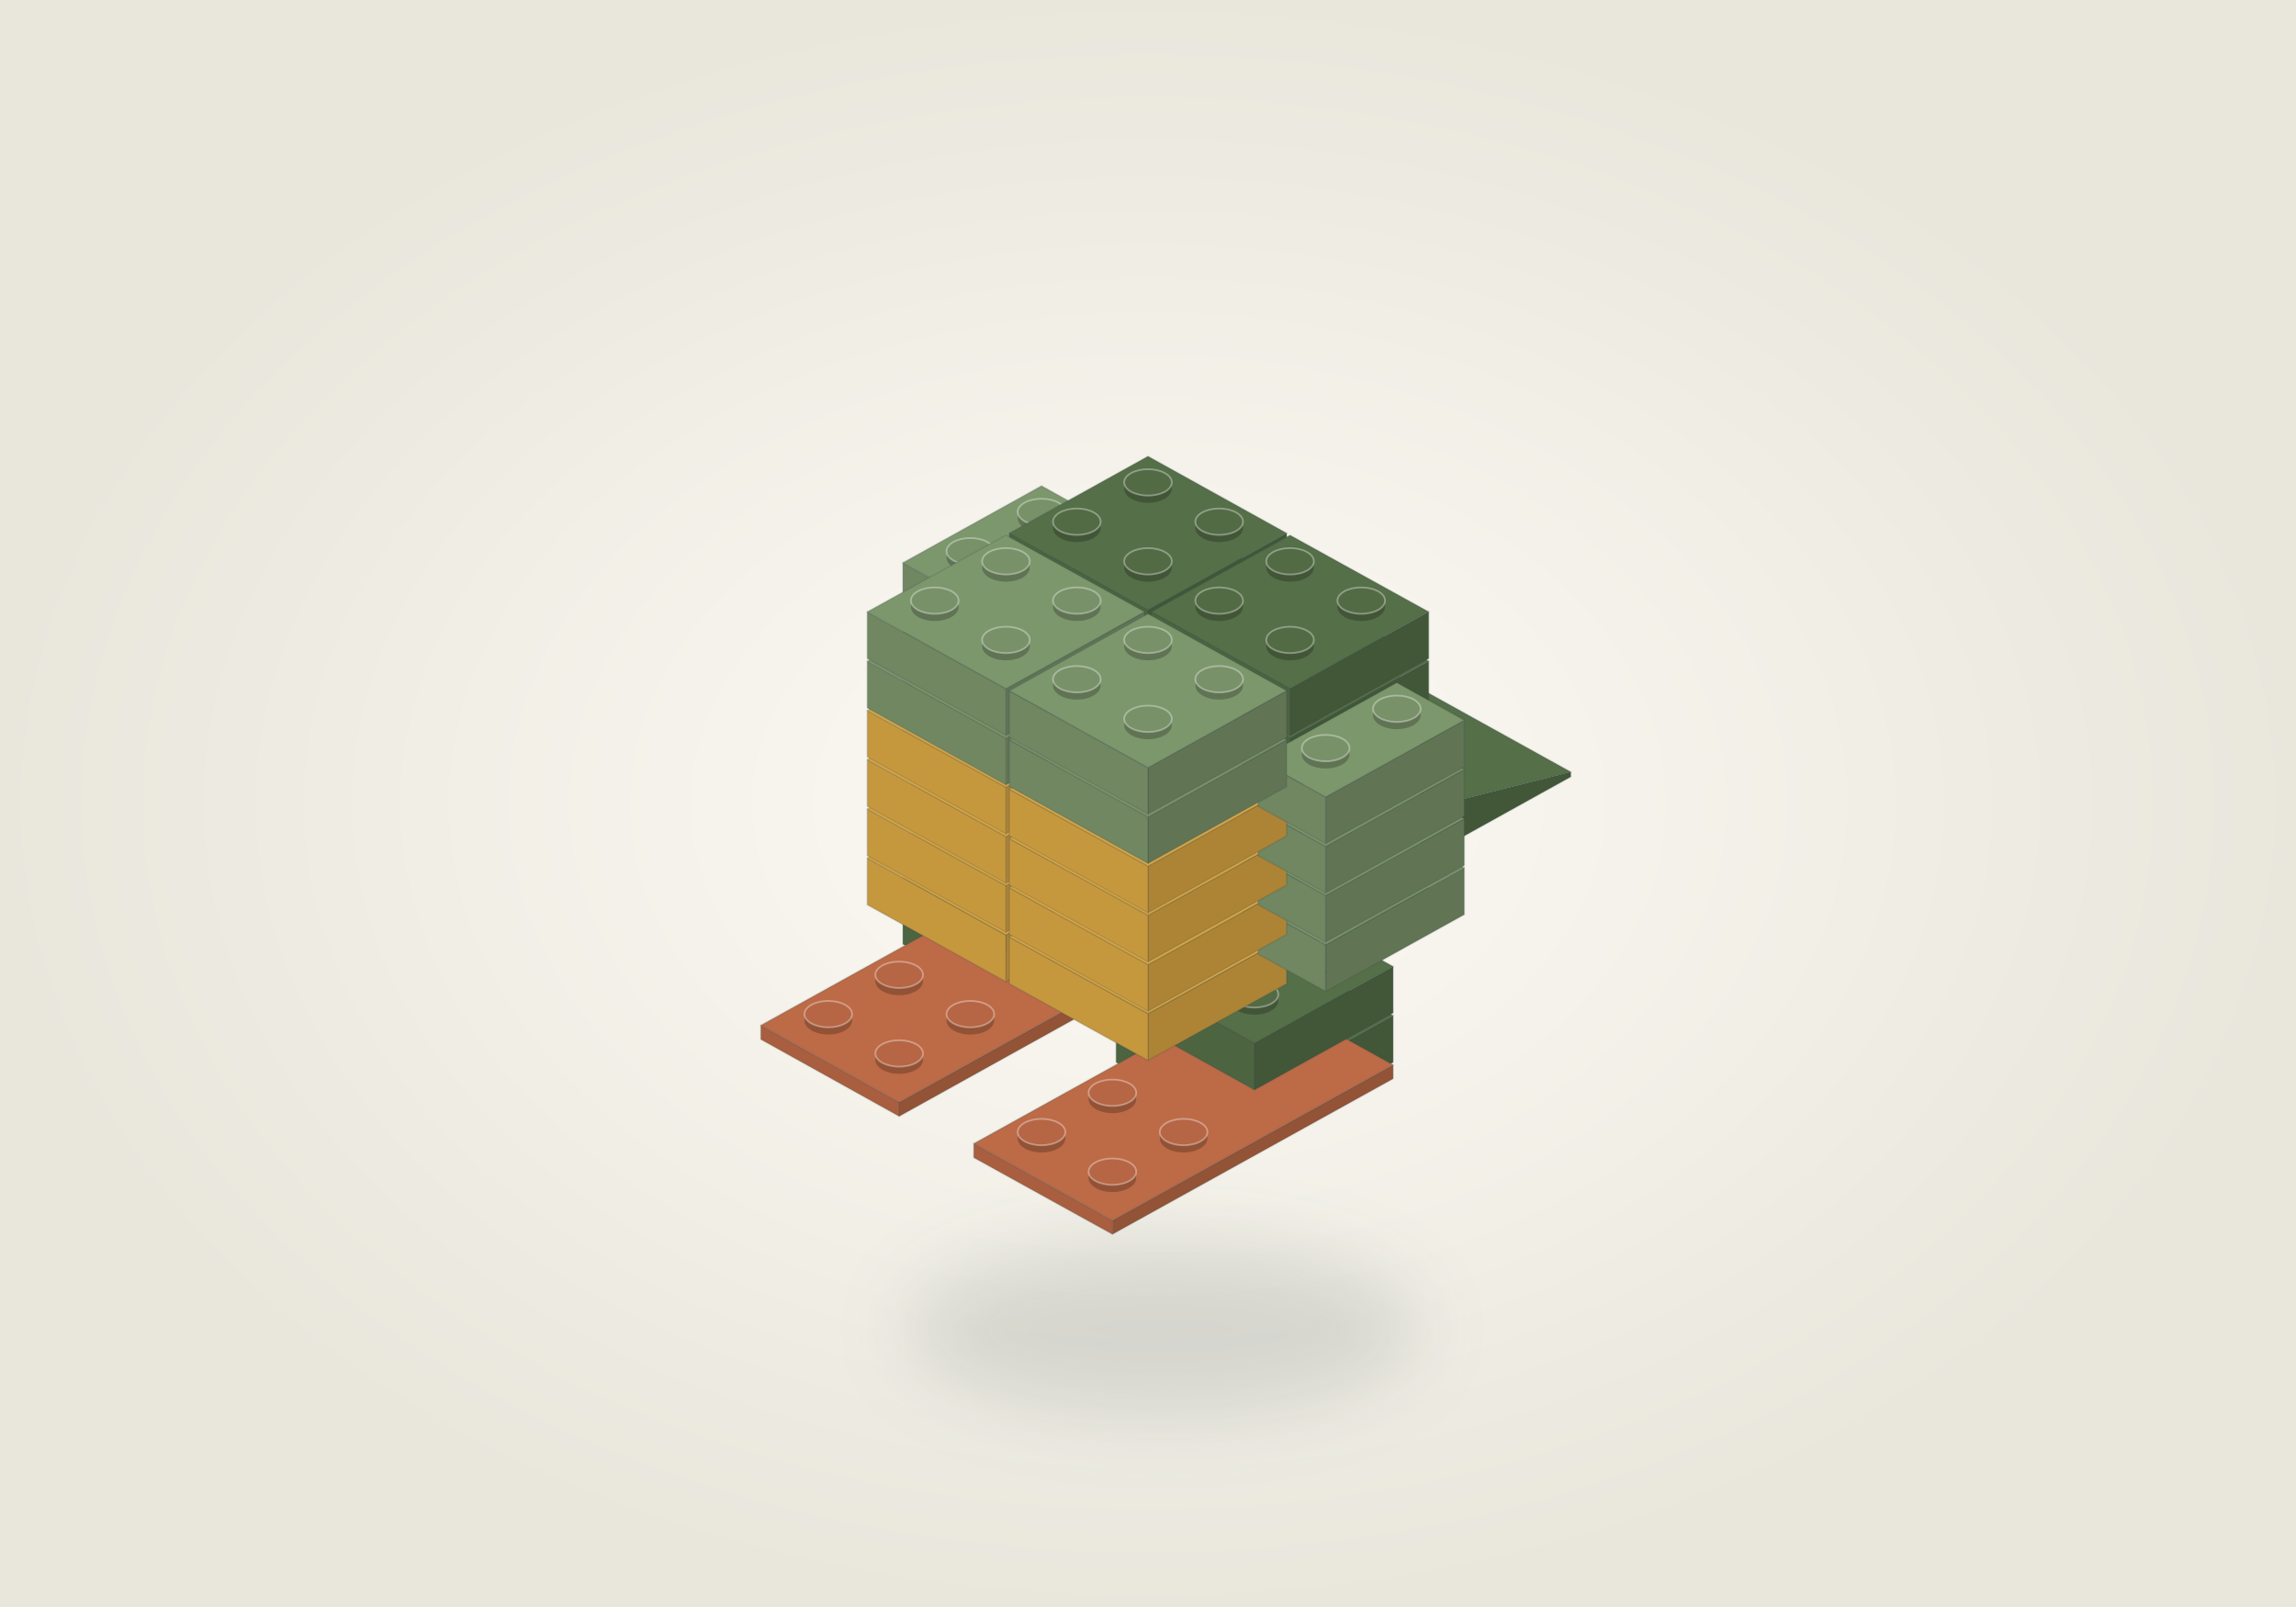
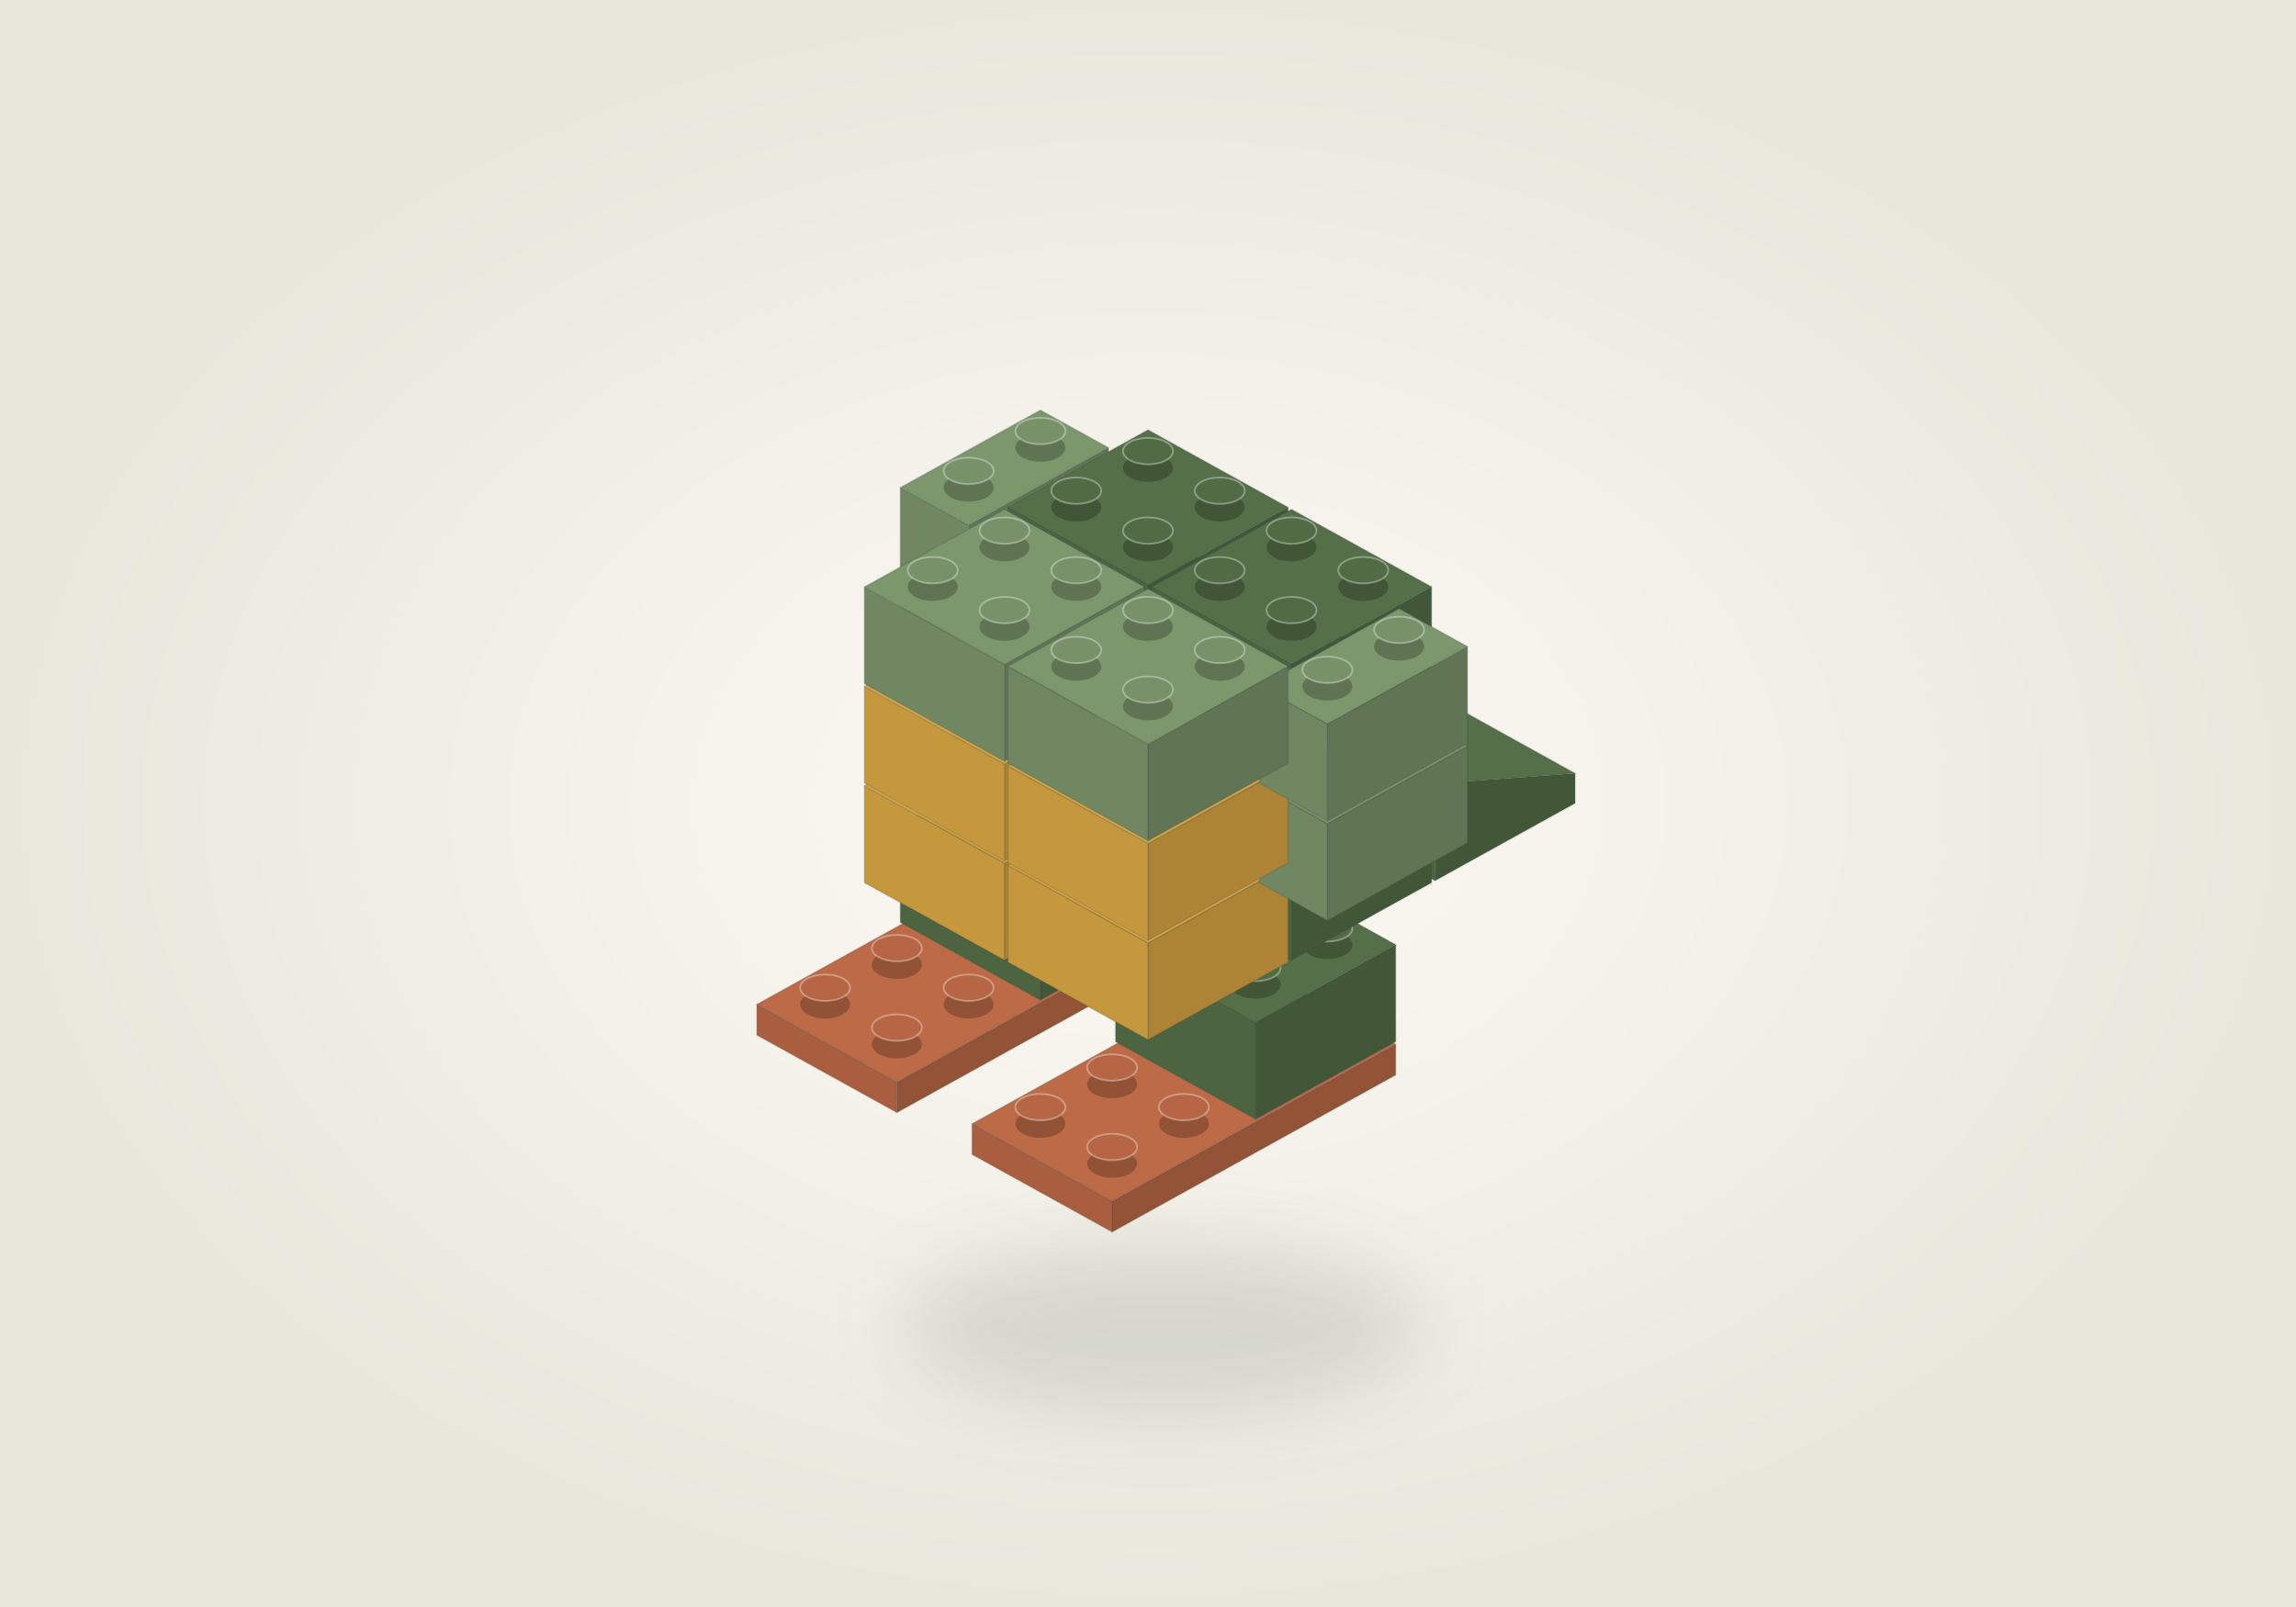
<svg xmlns="http://www.w3.org/2000/svg" width="800" height="560" viewBox="0 0 800 560" role="img" aria-label="Moss &amp; mischief">
  <style>.p{stroke:#344248;stroke-opacity:.17;stroke-width:.55;stroke-linejoin:round}</style>
  <defs>
    <g id="stud">
-       <ellipse cy="1.1" rx="8.3" ry="4.9" fill="currentColor" />
-       <ellipse cy="1.1" rx="8.3" ry="4.9" fill="#000" opacity=".2" />
-       <ellipse cy="-1.1" rx="8.3" ry="4.6" fill="currentColor" stroke="#fff" stroke-opacity=".35" stroke-width=".6" />
+       <ellipse cy="2.9" rx="8.7" ry="4.9" fill="currentColor" />
+       <ellipse cy="2.9" rx="8.7" ry="4.9" fill="#000" opacity=".2" />
+       <ellipse cy="-2.9" rx="8.7" ry="4.6" fill="currentColor" stroke="#fff" stroke-opacity=".35" stroke-width=".6" />
    </g>
    <radialGradient id="bg">
      <stop stop-color="#FCFAF4" />
      <stop offset="1" stop-color="#E9E7DC" />
    </radialGradient>
    <filter id="shadow" x="-.3" y="-.5" width="1.6" height="2">
      <feGaussianBlur stdDeviation="13" />
    </filter>
  </defs>
  <path fill="url(#bg)" d="M0 0H800V560H0Z" />
-   <ellipse cx="405" cy="463.1" rx="89.2" ry="30" fill="#344248" opacity=".14" filter="url(#shadow)" />
-   <path d="M411.1,329L362.9,355.8L362.9,339.5L411.1,312.7Z" fill="#425738" class="p" />
-   <path d="M362.9,355.8L314.6,329L314.6,312.7L362.9,339.5Z" fill="#4c6440" class="p" />
-   <path d="M362.9,286L411.1,312.7L362.9,339.5L314.6,312.7Z" fill="#556f48" class="p" />
-   <path d="M411.1,334.7L313.3,389L313.3,384.1L411.1,329.9Z" fill="#935337" class="p" />
-   <path d="M313.3,389L265.1,362.2L265.1,357.3L313.3,384.1Z" fill="#a95f3f" class="p" />
-   <path d="M265.1,357.3L362.9,303.1L411.1,329.9L313.3,384.1Z" fill="#bd6a47" class="p" />
-   <use href="#stud" x="288.6" y="354.5" color="#B66644" />
-   <use href="#stud" x="313.3" y="368.2" color="#B66644" />
-   <use href="#stud" x="313.3" y="340.8" color="#B66644" />
-   <use href="#stud" x="338.1" y="354.5" color="#B66644" />
-   <path d="M411.1,311.9L362.9,338.6L362.9,322.3L411.1,295.6Z" fill="#425738" class="p" />
-   <path d="M362.9,338.6L314.6,311.9L314.6,295.6L362.9,322.3Z" fill="#4c6440" class="p" />
-   <path d="M362.9,268.8L411.1,295.6L362.9,322.3L314.6,295.6Z" fill="#556f48" class="p" />
-   <use href="#stud" x="362.9" y="279" color="#526B45" />
-   <use href="#stud" x="338.1" y="292.7" color="#526B45" />
-   <path d="M448.3,287.9L400,314.6L400,298.3L448.3,271.6Z" fill="#425738" class="p" />
-   <path d="M400,314.6L351.7,287.9L351.7,271.6L400,298.3Z" fill="#4c6440" class="p" />
-   <path d="M400,244.8L448.3,271.6L400,298.3L351.7,271.6Z" fill="#556f48" class="p" />
-   <path d="M386.4,250.1L338.1,276.9L338.1,260.6L386.4,233.8Z" fill="#617555" class="p" />
-   <path d="M338.1,276.9L314.6,263.8L314.6,247.6L338.1,260.6Z" fill="#708762" class="p" />
-   <path d="M314.6,247.6L362.9,220.8L386.4,233.8L338.1,260.6Z" fill="#7d976d" class="p" />
-   <path d="M499,297.5L401.2,243.3L401.2,227L499,281.2Z" fill="#4c6440" class="p" />
-   <path d="M547.3,270.7L499,297.5L499,281.2L547.3,269Z" fill="#425738" class="p" />
-   <path d="M499,281.2L401.2,227L449.5,214.8L547.3,269Z" fill="#556f48" class="p" />
-   <path d="M448.3,270.7L400,297.5L400,281.2L448.3,254.4Z" fill="#425738" class="p" />
-   <path d="M400,297.5L351.7,270.7L351.7,254.4L400,281.2Z" fill="#4c6440" class="p" />
-   <path d="M400,227.7L448.3,254.4L400,281.2L351.7,254.4Z" fill="#556f48" class="p" />
-   <path d="M386.4,233L338.1,259.7L338.1,243.4L386.4,216.7Z" fill="#617555" class="p" />
-   <path d="M338.1,259.7L314.6,246.7L314.6,230.4L338.1,243.4Z" fill="#708762" class="p" />
-   <path d="M314.6,230.4L362.9,203.6L386.4,216.7L338.1,243.4Z" fill="#7d976d" class="p" />
-   <path d="M485.4,370.2L437.1,397L437.1,380.7L485.4,353.9Z" fill="#425738" class="p" />
-   <path d="M437.1,397L388.9,370.2L388.9,353.9L437.1,380.7Z" fill="#4c6440" class="p" />
-   <path d="M437.1,327.1L485.4,353.9L437.1,380.7L388.9,353.9Z" fill="#556f48" class="p" />
-   <path d="M485.4,375.9L387.6,430.1L387.6,425.3L485.4,371.1Z" fill="#935337" class="p" />
-   <path d="M387.6,430.1L339.3,403.4L339.3,398.5L387.6,425.3Z" fill="#a95f3f" class="p" />
-   <path d="M339.3,398.5L437.1,344.3L485.4,371.1L387.6,425.3Z" fill="#bd6a47" class="p" />
-   <use href="#stud" x="362.9" y="395.6" color="#B66644" />
-   <use href="#stud" x="387.6" y="409.4" color="#B66644" />
-   <use href="#stud" x="387.6" y="381.9" color="#B66644" />
-   <use href="#stud" x="412.4" y="395.6" color="#B66644" />
-   <path d="M398.8,315.3L350.5,342.1L350.5,325.8L398.8,299Z" fill="#ad8436" class="p" />
-   <path d="M350.5,342.1L302.2,315.3L302.2,299L350.5,325.8Z" fill="#c6983e" class="p" />
-   <path d="M350.5,272.3L398.8,299L350.5,325.8L302.2,299Z" fill="#deaa46" class="p" />
-   <path d="M497.8,315.3L449.5,342.1L449.5,325.8L497.8,299Z" fill="#425738" class="p" />
-   <path d="M449.5,342.1L401.2,315.3L401.2,299L449.5,325.8Z" fill="#4c6440" class="p" />
-   <path d="M449.5,272.3L497.8,299L449.5,325.8L401.2,299Z" fill="#556f48" class="p" />
-   <path d="M448.3,253.6L400,280.3L400,264L448.3,237.3Z" fill="#425738" class="p" />
-   <path d="M400,280.3L351.7,253.6L351.7,237.3L400,264Z" fill="#4c6440" class="p" />
-   <path d="M400,210.5L448.3,237.3L400,264L351.7,237.3Z" fill="#556f48" class="p" />
-   <path d="M386.4,215.8L338.1,242.6L338.1,226.3L386.4,199.5Z" fill="#617555" class="p" />
-   <path d="M338.1,242.6L314.6,229.5L314.6,213.2L338.1,226.3Z" fill="#708762" class="p" />
-   <path d="M314.6,213.2L362.9,186.5L386.4,199.5L338.1,226.3Z" fill="#7d976d" class="p" />
-   <path d="M485.4,353L437.1,379.8L437.1,363.5L485.4,336.8Z" fill="#425738" class="p" />
-   <path d="M437.1,379.8L388.9,353L388.9,336.8L437.1,363.5Z" fill="#4c6440" class="p" />
-   <path d="M437.1,310L485.4,336.8L437.1,363.5L388.9,336.8Z" fill="#556f48" class="p" />
-   <use href="#stud" x="461.9" y="333.9" color="#526B45" />
-   <use href="#stud" x="437.1" y="347.6" color="#526B45" />
-   <path d="M398.8,298.2L350.5,324.9L350.5,308.6L398.8,281.9Z" fill="#ad8436" class="p" />
-   <path d="M350.5,324.9L302.2,298.2L302.2,281.9L350.5,308.6Z" fill="#c6983e" class="p" />
-   <path d="M350.5,255.1L398.8,281.9L350.5,308.6L302.2,281.9Z" fill="#deaa46" class="p" />
-   <path d="M497.8,298.2L449.5,324.9L449.5,308.6L497.8,281.9Z" fill="#425738" class="p" />
-   <path d="M449.5,324.9L401.2,298.2L401.2,281.9L449.5,308.6Z" fill="#4c6440" class="p" />
-   <path d="M449.5,255.1L497.8,281.9L449.5,308.6L401.2,281.9Z" fill="#556f48" class="p" />
-   <path d="M448.3,236.4L400,263.2L400,246.9L448.3,220.1Z" fill="#425738" class="p" />
-   <path d="M400,263.2L351.7,236.4L351.7,220.1L400,246.9Z" fill="#4c6440" class="p" />
-   <path d="M400,193.3L448.3,220.1L400,246.9L351.7,220.1Z" fill="#556f48" class="p" />
-   <path d="M386.4,198.7L338.1,225.4L338.1,209.1L386.4,182.4Z" fill="#617555" class="p" />
-   <path d="M338.1,225.4L314.6,212.4L314.6,196.1L338.1,209.1Z" fill="#708762" class="p" />
-   <path d="M314.6,196.1L362.9,169.3L386.4,182.4L338.1,209.1Z" fill="#7d976d" class="p" />
-   <use href="#stud" x="338.1" y="193.2" color="#789169" />
-   <use href="#stud" x="362.9" y="179.5" color="#789169" />
-   <path d="M448.3,342.8L400,369.5L400,353.2L448.3,326.5Z" fill="#ad8436" class="p" />
-   <path d="M400,369.5L351.7,342.8L351.7,326.5L400,353.2Z" fill="#c6983e" class="p" />
-   <path d="M400,299.7L448.3,326.5L400,353.2L351.7,326.5Z" fill="#deaa46" class="p" />
-   <path d="M398.8,281L350.5,307.8L350.5,291.5L398.8,264.7Z" fill="#ad8436" class="p" />
-   <path d="M350.5,307.8L302.2,281L302.2,264.7L350.5,291.5Z" fill="#c6983e" class="p" />
-   <path d="M350.5,237.9L398.8,264.7L350.5,291.5L302.2,264.7Z" fill="#deaa46" class="p" />
-   <path d="M497.8,281L449.5,307.8L449.5,291.5L497.8,264.7Z" fill="#425738" class="p" />
-   <path d="M449.5,307.8L401.2,281L401.2,264.7L449.5,291.5Z" fill="#4c6440" class="p" />
-   <path d="M449.5,237.9L497.8,264.7L449.5,291.5L401.2,264.7Z" fill="#556f48" class="p" />
-   <path d="M448.3,219.3L400,246L400,229.7L448.3,203Z" fill="#425738" class="p" />
-   <path d="M400,246L351.7,219.3L351.7,203L400,229.7Z" fill="#4c6440" class="p" />
-   <path d="M400,176.2L448.3,203L400,229.7L351.7,203Z" fill="#556f48" class="p" />
-   <path d="M510.2,318.7L461.9,345.5L461.9,329.2L510.2,302.4Z" fill="#617555" class="p" />
-   <path d="M461.9,345.5L438.4,332.5L438.4,316.2L461.9,329.2Z" fill="#708762" class="p" />
-   <path d="M438.4,316.2L486.7,289.4L510.2,302.4L461.9,329.2Z" fill="#7d976d" class="p" />
-   <path d="M448.3,325.6L400,352.4L400,336.1L448.3,309.3Z" fill="#ad8436" class="p" />
-   <path d="M400,352.4L351.7,325.6L351.7,309.3L400,336.1Z" fill="#c6983e" class="p" />
-   <path d="M400,282.5L448.3,309.3L400,336.1L351.7,309.3Z" fill="#deaa46" class="p" />
-   <path d="M398.8,263.8L350.5,290.6L350.5,274.3L398.8,247.6Z" fill="#ad8436" class="p" />
-   <path d="M350.5,290.6L302.2,263.8L302.2,247.6L350.5,274.3Z" fill="#c6983e" class="p" />
-   <path d="M350.5,220.8L398.8,247.6L350.5,274.3L302.2,247.6Z" fill="#deaa46" class="p" />
-   <path d="M497.8,263.8L449.5,290.6L449.5,274.3L497.8,247.6Z" fill="#425738" class="p" />
-   <path d="M449.5,290.6L401.2,263.8L401.2,247.6L449.5,274.3Z" fill="#4c6440" class="p" />
-   <path d="M449.5,220.8L497.8,247.6L449.5,274.3L401.2,247.6Z" fill="#556f48" class="p" />
-   <path d="M448.3,202.1L400,228.9L400,212.6L448.3,185.8Z" fill="#425738" class="p" />
-   <path d="M400,228.9L351.7,202.1L351.7,185.8L400,212.6Z" fill="#4c6440" class="p" />
-   <path d="M400,159L448.3,185.8L400,212.6L351.7,185.8Z" fill="#556f48" class="p" />
-   <use href="#stud" x="400" y="169.2" color="#526B45" />
-   <use href="#stud" x="375.2" y="182.9" color="#526B45" />
-   <use href="#stud" x="424.8" y="182.9" color="#526B45" />
-   <use href="#stud" x="400" y="196.7" color="#526B45" />
-   <path d="M510.2,301.6L461.9,328.3L461.9,312L510.2,285.3Z" fill="#617555" class="p" />
-   <path d="M461.9,328.3L438.4,315.3L438.4,299L461.9,312Z" fill="#708762" class="p" />
-   <path d="M438.4,299L486.7,272.3L510.2,285.3L461.9,312Z" fill="#7d976d" class="p" />
-   <path d="M448.3,308.4L400,335.2L400,318.9L448.3,292.2Z" fill="#ad8436" class="p" />
-   <path d="M400,335.2L351.7,308.4L351.7,292.2L400,318.9Z" fill="#c6983e" class="p" />
-   <path d="M400,265.4L448.3,292.2L400,318.9L351.7,292.2Z" fill="#deaa46" class="p" />
-   <path d="M398.8,246.7L350.5,273.5L350.5,257.2L398.8,230.4Z" fill="#617555" class="p" />
-   <path d="M350.5,273.5L302.2,246.7L302.2,230.4L350.5,257.2Z" fill="#708762" class="p" />
-   <path d="M350.5,203.6L398.8,230.4L350.5,257.2L302.2,230.4Z" fill="#7d976d" class="p" />
-   <path d="M497.8,246.7L449.5,273.5L449.5,257.2L497.8,230.4Z" fill="#425738" class="p" />
-   <path d="M449.5,273.5L401.2,246.7L401.2,230.4L449.5,257.2Z" fill="#4c6440" class="p" />
-   <path d="M449.5,203.6L497.8,230.4L449.5,257.2L401.2,230.4Z" fill="#556f48" class="p" />
-   <path d="M510.2,284.4L461.9,311.2L461.9,294.9L510.2,268.1Z" fill="#617555" class="p" />
-   <path d="M461.9,311.2L438.4,298.2L438.4,281.9L461.9,294.9Z" fill="#708762" class="p" />
-   <path d="M438.4,281.9L486.7,255.1L510.2,268.1L461.9,294.9Z" fill="#7d976d" class="p" />
-   <path d="M448.3,291.3L400,318.1L400,301.8L448.3,275Z" fill="#ad8436" class="p" />
-   <path d="M400,318.1L351.7,291.3L351.7,275L400,301.8Z" fill="#c6983e" class="p" />
-   <path d="M400,248.2L448.3,275L400,301.8L351.7,275Z" fill="#deaa46" class="p" />
-   <path d="M398.8,229.5L350.5,256.3L350.5,240L398.8,213.2Z" fill="#617555" class="p" />
-   <path d="M350.5,256.3L302.2,229.5L302.2,213.2L350.5,240Z" fill="#708762" class="p" />
-   <path d="M350.5,186.5L398.8,213.2L350.5,240L302.2,213.2Z" fill="#7d976d" class="p" />
-   <use href="#stud" x="350.5" y="196.7" color="#789169" />
-   <use href="#stud" x="325.7" y="210.4" color="#789169" />
-   <use href="#stud" x="375.2" y="210.4" color="#789169" />
-   <use href="#stud" x="350.5" y="224.1" color="#789169" />
-   <path d="M497.8,229.5L449.5,256.3L449.5,240L497.8,213.2Z" fill="#425738" class="p" />
-   <path d="M449.5,256.3L401.2,229.5L401.2,213.2L449.5,240Z" fill="#4c6440" class="p" />
-   <path d="M449.5,186.5L497.8,213.2L449.5,240L401.2,213.2Z" fill="#556f48" class="p" />
-   <use href="#stud" x="449.5" y="196.7" color="#526B45" />
-   <use href="#stud" x="424.8" y="210.4" color="#526B45" />
-   <use href="#stud" x="474.3" y="210.4" color="#526B45" />
-   <use href="#stud" x="449.5" y="224.1" color="#526B45" />
-   <path d="M510.2,267.3L461.9,294L461.9,277.7L510.2,251Z" fill="#617555" class="p" />
-   <path d="M461.9,294L438.4,281L438.4,264.7L461.9,277.7Z" fill="#708762" class="p" />
-   <path d="M438.4,264.7L486.7,237.9L510.2,251L461.9,277.7Z" fill="#7d976d" class="p" />
-   <use href="#stud" x="461.9" y="261.8" color="#789169" />
-   <use href="#stud" x="486.7" y="248.1" color="#789169" />
-   <path d="M448.3,274.1L400,300.9L400,284.6L448.3,257.8Z" fill="#617555" class="p" />
-   <path d="M400,300.9L351.7,274.1L351.7,257.8L400,284.6Z" fill="#708762" class="p" />
-   <path d="M400,231.1L448.3,257.8L400,284.6L351.7,257.8Z" fill="#7d976d" class="p" />
-   <path d="M448.3,257L400,283.7L400,267.5L448.3,240.7Z" fill="#617555" class="p" />
-   <path d="M400,283.7L351.7,257L351.7,240.7L400,267.5Z" fill="#708762" class="p" />
-   <path d="M400,213.9L448.3,240.7L400,267.5L351.7,240.7Z" fill="#7d976d" class="p" />
-   <use href="#stud" x="400" y="224.1" color="#789169" />
-   <use href="#stud" x="375.2" y="237.8" color="#789169" />
-   <use href="#stud" x="424.8" y="237.8" color="#789169" />
-   <use href="#stud" x="400" y="251.6" color="#789169" />
+   <ellipse cx="405" cy="462.7" rx="90.1" ry="30" fill="#344248" opacity=".14" filter="url(#shadow)" />
+   <path d="M411.3,333L312.5,387.7L312.5,377.1L411.3,322.3Z" fill="#935337" class="p" />
+   <path d="M312.5,387.7L263.7,360.7L263.7,350L312.5,377.1Z" fill="#a95f3f" class="p" />
+   <path d="M263.7,350L362.5,295.3L411.3,322.3L312.5,377.1Z" fill="#bd6a47" class="p" />
+   <use href="#stud" x="287.5" y="347.1" color="#B66644" />
+   <use href="#stud" x="312.5" y="361" color="#B66644" />
+   <use href="#stud" x="312.5" y="333.3" color="#B66644" />
+   <use href="#stud" x="337.5" y="347.1" color="#B66644" />
+   <path d="M411.3,321.4L362.5,348.5L362.5,314.7L411.3,287.7Z" fill="#425738" class="p" />
+   <path d="M362.5,348.5L313.7,321.4L313.7,287.7L362.5,314.7Z" fill="#4c6440" class="p" />
+   <path d="M362.5,260.6L411.3,287.7L362.5,314.7L313.7,287.7Z" fill="#556f48" class="p" />
+   <use href="#stud" x="362.5" y="270.9" color="#526B45" />
+   <use href="#stud" x="337.5" y="284.8" color="#526B45" />
+   <path d="M500,306.9L401.3,252.2L401.3,218.4L500,273.1Z" fill="#4c6440" class="p" />
+   <path d="M548.8,279.9L500,306.9L500,273.1L548.8,269.5Z" fill="#425738" class="p" />
+   <path d="M500,273.1L401.3,218.4L450,214.7L548.8,269.5Z" fill="#556f48" class="p" />
+   <path d="M448.8,279.9L400,306.9L400,273.1L448.8,246.1Z" fill="#425738" class="p" />
+   <path d="M400,306.9L351.2,279.9L351.2,246.1L400,273.1Z" fill="#4c6440" class="p" />
+   <path d="M400,219.1L448.8,246.1L400,273.1L351.2,246.1Z" fill="#556f48" class="p" />
+   <path d="M386.2,224.4L337.5,251.5L337.5,217.7L386.2,190.7Z" fill="#617555" class="p" />
+   <path d="M337.5,251.5L313.7,238.3L313.7,204.5L337.5,217.7Z" fill="#708762" class="p" />
+   <path d="M313.7,204.5L362.5,177.5L386.2,190.7L337.5,217.7Z" fill="#7d976d" class="p" />
+   <path d="M486.3,374.6L387.5,429.3L387.5,418.6L486.3,363.9Z" fill="#935337" class="p" />
+   <path d="M387.5,429.3L338.7,402.3L338.7,391.6L387.5,418.6Z" fill="#a95f3f" class="p" />
+   <path d="M338.7,391.6L437.5,336.9L486.3,363.9L387.5,418.6Z" fill="#bd6a47" class="p" />
+   <use href="#stud" x="362.5" y="388.7" color="#B66644" />
+   <use href="#stud" x="387.5" y="402.6" color="#B66644" />
+   <use href="#stud" x="387.5" y="374.9" color="#B66644" />
+   <use href="#stud" x="412.5" y="388.7" color="#B66644" />
+   <path d="M486.3,363L437.5,390L437.5,356.3L486.3,329.2Z" fill="#425738" class="p" />
+   <path d="M437.5,390L388.7,363L388.7,329.2L437.5,356.3Z" fill="#4c6440" class="p" />
+   <path d="M437.5,302.2L486.3,329.2L437.5,356.3L388.7,329.2Z" fill="#556f48" class="p" />
+   <use href="#stud" x="462.5" y="326.4" color="#526B45" />
+   <use href="#stud" x="437.5" y="340.2" color="#526B45" />
+   <path d="M398.7,307.6L350,334.6L350,300.8L398.7,273.8Z" fill="#ad8436" class="p" />
+   <path d="M350,334.6L301.2,307.6L301.2,273.8L350,300.8Z" fill="#c6983e" class="p" />
+   <path d="M350,246.8L398.7,273.8L350,300.8L301.2,273.8Z" fill="#deaa46" class="p" />
+   <path d="M498.8,307.6L450,334.6L450,300.8L498.8,273.8Z" fill="#425738" class="p" />
+   <path d="M450,334.6L401.3,307.6L401.3,273.8L450,300.8Z" fill="#4c6440" class="p" />
+   <path d="M450,246.8L498.8,273.8L450,300.8L401.3,273.8Z" fill="#556f48" class="p" />
+   <path d="M448.8,245.2L400,272.3L400,238.5L448.8,211.5Z" fill="#425738" class="p" />
+   <path d="M400,272.3L351.2,245.2L351.2,211.5L400,238.5Z" fill="#4c6440" class="p" />
+   <path d="M400,184.4L448.8,211.5L400,238.5L351.2,211.5Z" fill="#556f48" class="p" />
+   <path d="M386.2,189.8L337.5,216.8L337.5,183L386.2,156Z" fill="#617555" class="p" />
+   <path d="M337.5,216.8L313.7,203.7L313.7,169.9L337.5,183Z" fill="#708762" class="p" />
+   <path d="M313.7,169.9L362.5,142.9L386.2,156L337.5,183Z" fill="#7d976d" class="p" />
+   <use href="#stud" x="337.5" y="167" color="#789169" />
+   <use href="#stud" x="362.5" y="153.1" color="#789169" />
+   <path d="M448.8,335.3L400,362.3L400,328.6L448.8,301.5Z" fill="#ad8436" class="p" />
+   <path d="M400,362.3L351.2,335.3L351.2,301.5L400,328.6Z" fill="#c6983e" class="p" />
+   <path d="M400,274.5L448.8,301.5L400,328.6L351.2,301.5Z" fill="#deaa46" class="p" />
+   <path d="M398.7,272.9L350,300L350,266.2L398.7,239.2Z" fill="#ad8436" class="p" />
+   <path d="M350,300L301.2,272.9L301.2,239.2L350,266.2Z" fill="#c6983e" class="p" />
+   <path d="M350,212.1L398.7,239.2L350,266.2L301.2,239.2Z" fill="#deaa46" class="p" />
+   <path d="M498.8,272.9L450,300L450,266.2L498.8,239.2Z" fill="#425738" class="p" />
+   <path d="M450,300L401.3,272.9L401.3,239.2L450,266.2Z" fill="#4c6440" class="p" />
+   <path d="M450,212.1L498.8,239.2L450,266.2L401.3,239.2Z" fill="#556f48" class="p" />
+   <path d="M448.8,210.6L400,237.6L400,203.8L448.8,176.8Z" fill="#425738" class="p" />
+   <path d="M400,237.6L351.2,210.6L351.2,176.8L400,203.8Z" fill="#4c6440" class="p" />
+   <path d="M400,149.8L448.8,176.8L400,203.8L351.2,176.8Z" fill="#556f48" class="p" />
+   <use href="#stud" x="400" y="160.1" color="#526B45" />
+   <use href="#stud" x="375" y="173.9" color="#526B45" />
+   <use href="#stud" x="425" y="173.9" color="#526B45" />
+   <use href="#stud" x="400" y="187.8" color="#526B45" />
+   <path d="M511.3,293.7L462.5,320.8L462.5,287L511.3,260Z" fill="#617555" class="p" />
+   <path d="M462.5,320.8L438.8,307.6L438.8,273.8L462.5,287Z" fill="#708762" class="p" />
+   <path d="M438.8,273.8L487.5,246.8L511.3,260L462.5,287Z" fill="#7d976d" class="p" />
+   <path d="M448.8,300.7L400,327.7L400,293.9L448.8,266.9Z" fill="#ad8436" class="p" />
+   <path d="M400,327.7L351.2,300.7L351.2,266.9L400,293.9Z" fill="#c6983e" class="p" />
+   <path d="M400,239.9L448.8,266.9L400,293.9L351.2,266.9Z" fill="#deaa46" class="p" />
+   <path d="M398.7,238.3L350,265.3L350,231.5L398.7,204.5Z" fill="#617555" class="p" />
+   <path d="M350,265.3L301.2,238.3L301.2,204.5L350,231.5Z" fill="#708762" class="p" />
+   <path d="M350,177.5L398.7,204.5L350,231.5L301.2,204.5Z" fill="#7d976d" class="p" />
+   <use href="#stud" x="350" y="187.8" color="#789169" />
+   <use href="#stud" x="325" y="201.6" color="#789169" />
+   <use href="#stud" x="375" y="201.6" color="#789169" />
+   <use href="#stud" x="350" y="215.5" color="#789169" />
+   <path d="M498.8,238.3L450,265.3L450,231.5L498.8,204.5Z" fill="#425738" class="p" />
+   <path d="M450,265.3L401.3,238.3L401.3,204.5L450,231.5Z" fill="#4c6440" class="p" />
+   <path d="M450,177.5L498.8,204.5L450,231.5L401.3,204.5Z" fill="#556f48" class="p" />
+   <use href="#stud" x="450" y="187.8" color="#526B45" />
+   <use href="#stud" x="425" y="201.6" color="#526B45" />
+   <use href="#stud" x="475" y="201.6" color="#526B45" />
+   <use href="#stud" x="450" y="215.5" color="#526B45" />
+   <path d="M511.3,259.1L462.5,286.1L462.5,252.3L511.3,225.3Z" fill="#617555" class="p" />
+   <path d="M462.5,286.1L438.8,272.9L438.8,239.2L462.5,252.3Z" fill="#708762" class="p" />
+   <path d="M438.8,239.2L487.5,212.1L511.3,225.3L462.5,252.3Z" fill="#7d976d" class="p" />
+   <use href="#stud" x="462.5" y="236.3" color="#789169" />
+   <use href="#stud" x="487.5" y="222.4" color="#789169" />
+   <path d="M448.8,266L400,293L400,259.3L448.8,232.2Z" fill="#617555" class="p" />
+   <path d="M400,293L351.2,266L351.2,232.2L400,259.3Z" fill="#708762" class="p" />
+   <path d="M400,205.2L448.8,232.2L400,259.3L351.2,232.2Z" fill="#7d976d" class="p" />
+   <use href="#stud" x="400" y="215.5" color="#789169" />
+   <use href="#stud" x="375" y="229.4" color="#789169" />
+   <use href="#stud" x="425" y="229.4" color="#789169" />
+   <use href="#stud" x="400" y="243.2" color="#789169" />
</svg>
